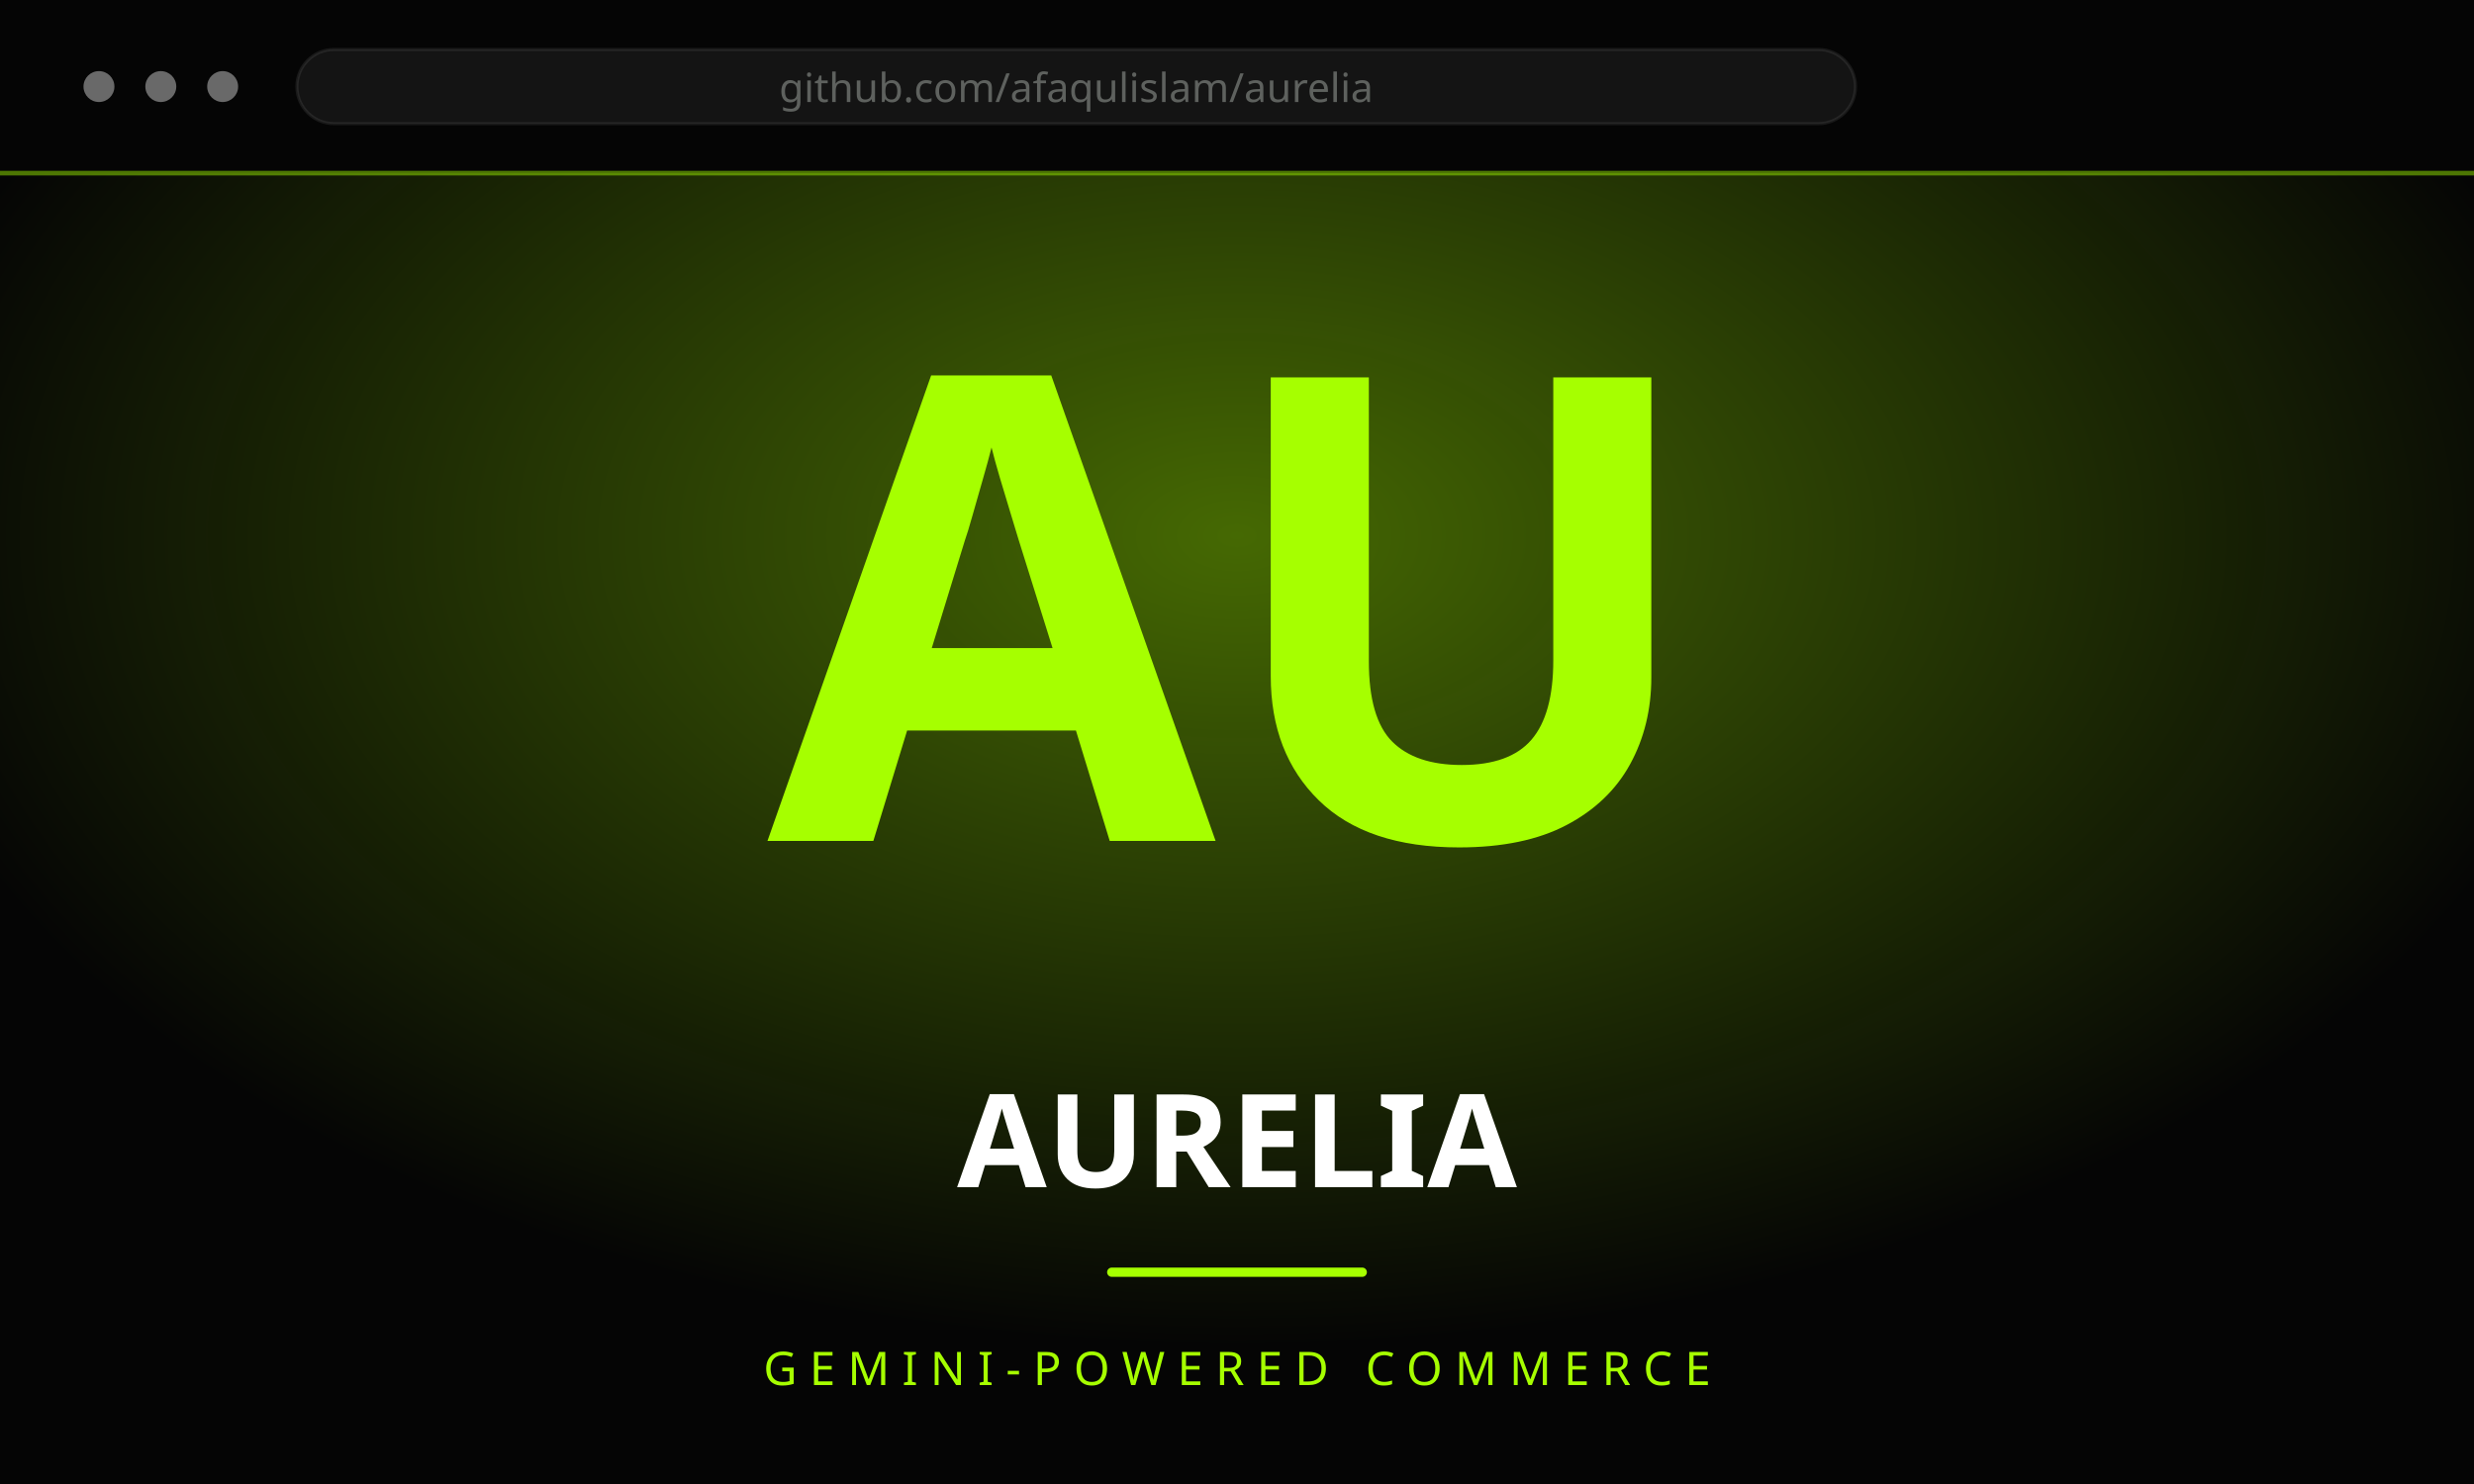
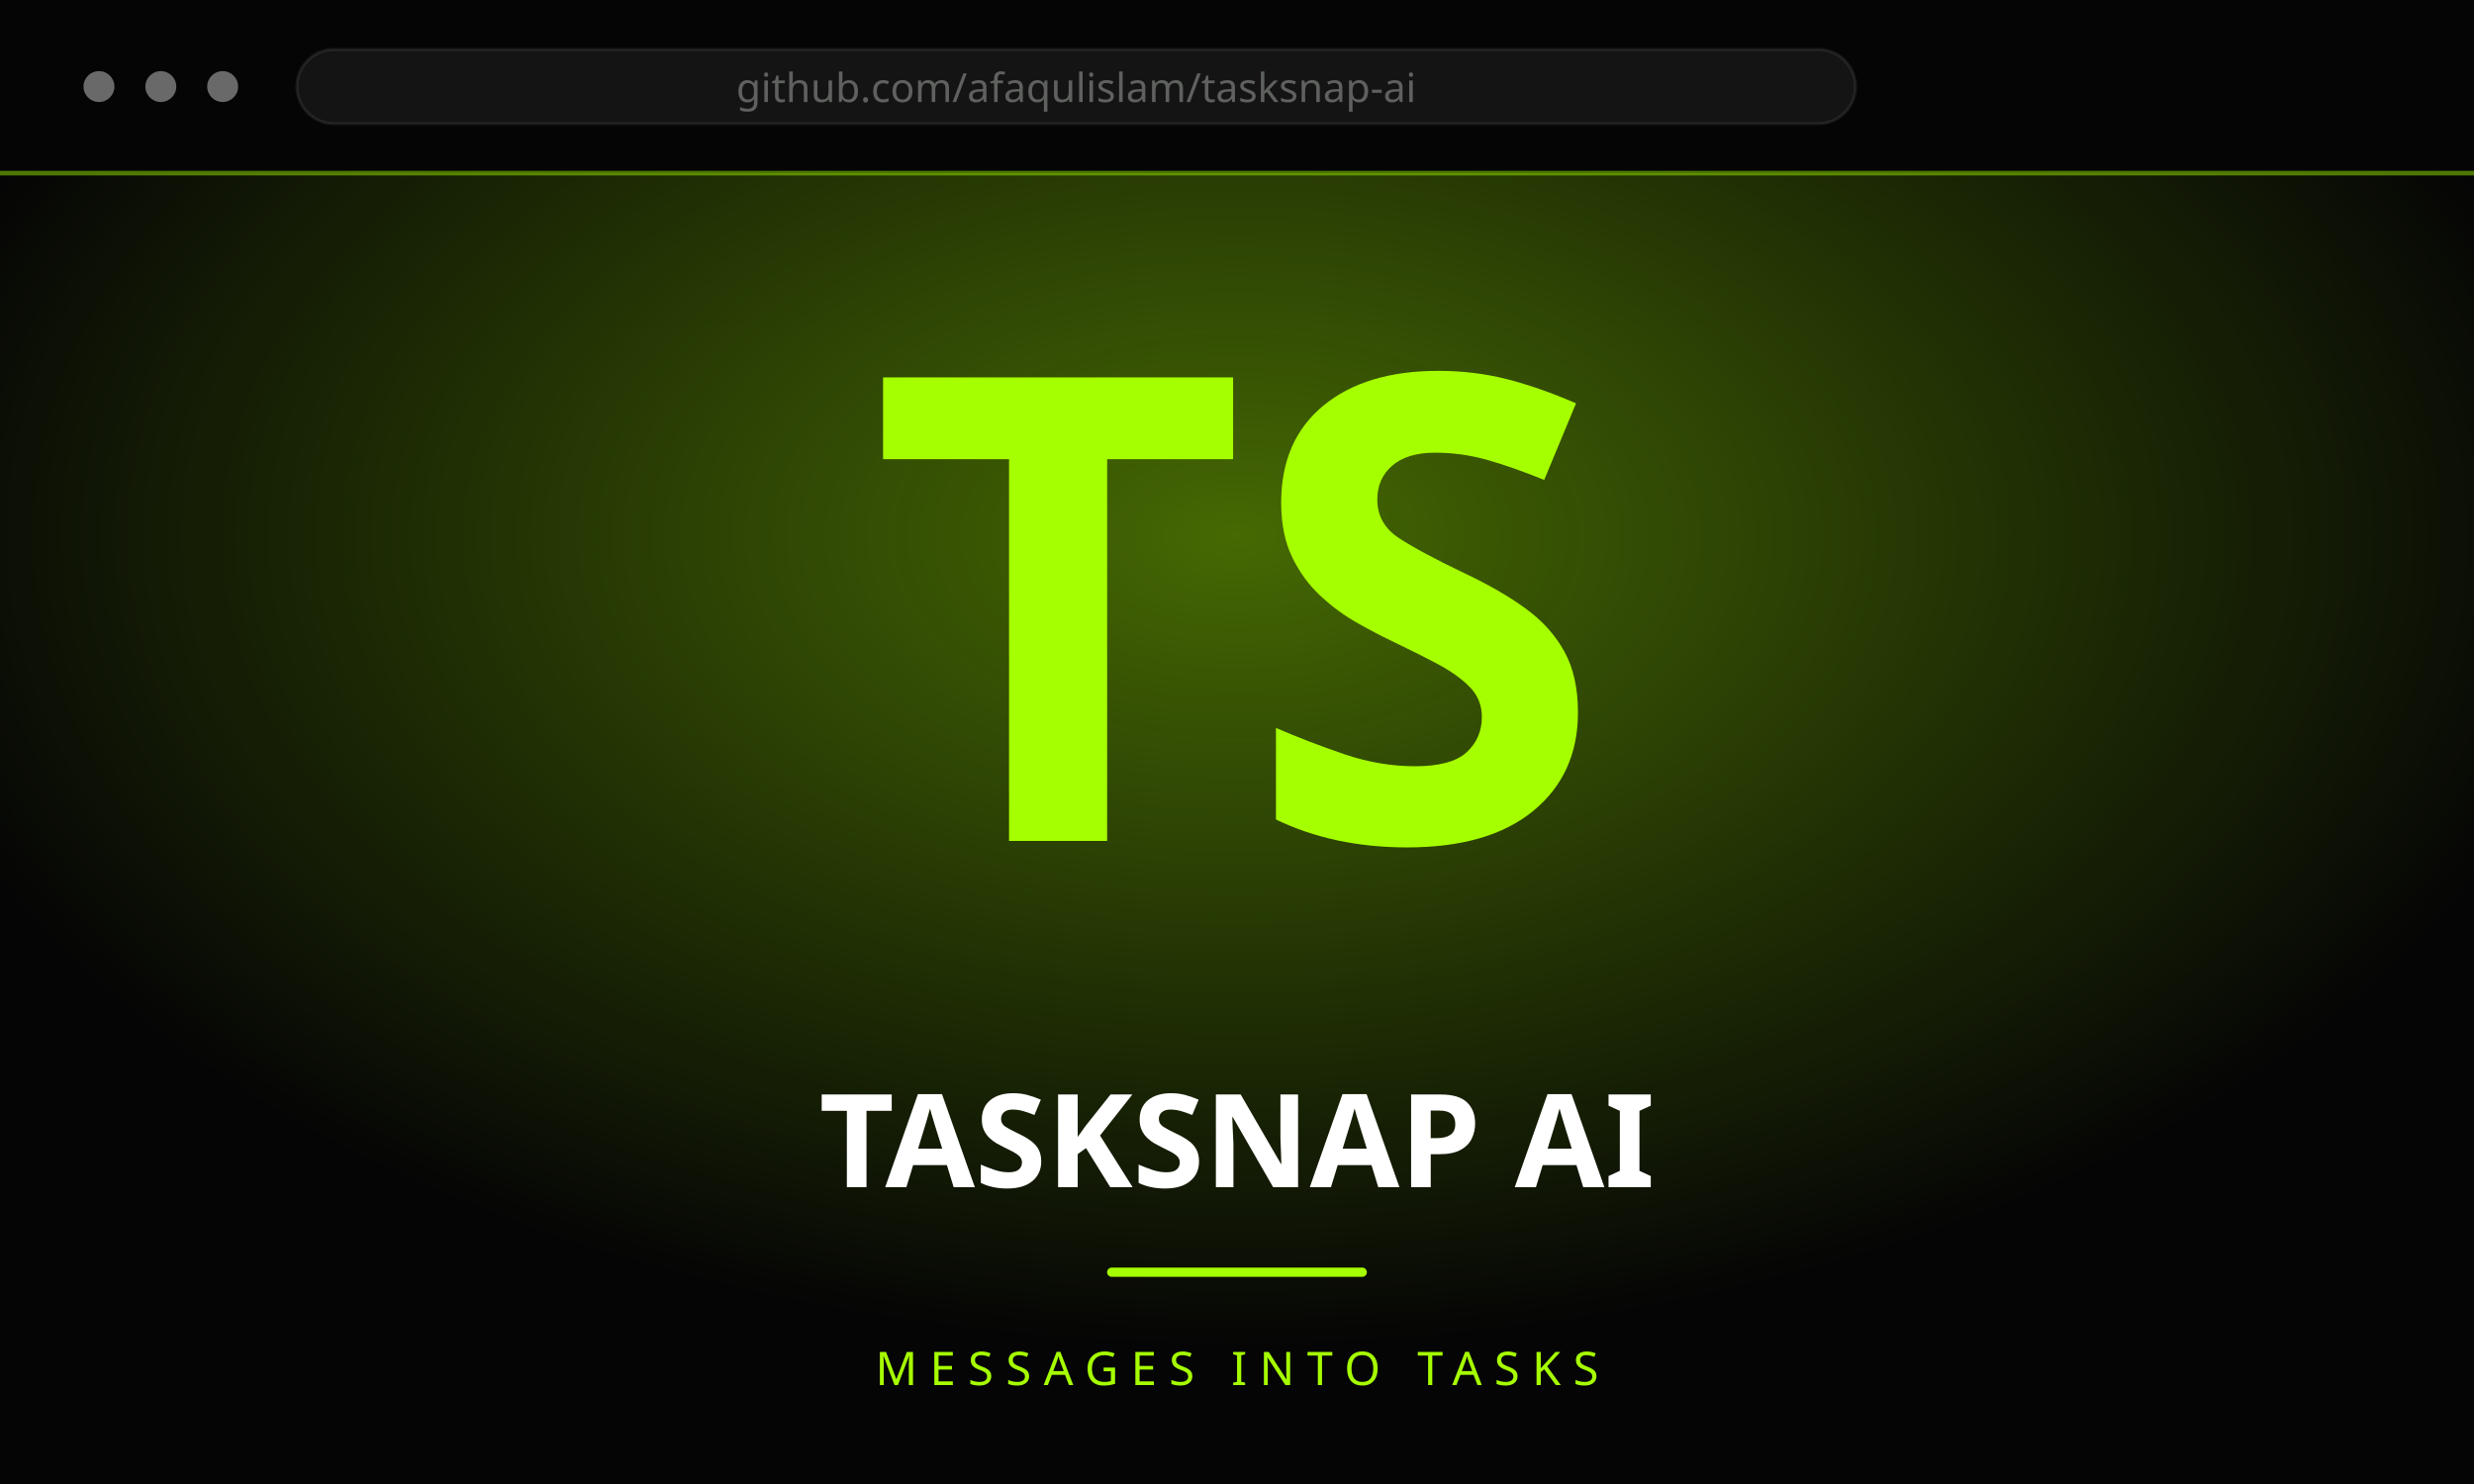
<svg xmlns="http://www.w3.org/2000/svg" width="800" height="480" viewBox="0 0 800 480" fill="none">
  <defs>
    <linearGradient id="bg" x1="0" y1="0" x2="1" y2="1">
      <stop offset="0%" stop-color="#050505" />
      <stop offset="100%" stop-color="#050505" />
    </linearGradient>
    <radialGradient id="glow" cx="0.5" cy="0.36" r="0.55">
      <stop offset="0%" stop-color="#A6FF00" stop-opacity="0.4" />
      <stop offset="100%" stop-color="#A6FF00" stop-opacity="0" />
    </radialGradient>
  </defs>
  <rect width="800" height="480" fill="url(#bg)" />
  <rect width="800" height="480" fill="url(#glow)" />
  <rect width="800" height="56" fill="#050505" />
  <line x1="0" x2="800" y1="56" y2="56" stroke="#A6FF00" stroke-opacity="0.45" stroke-width="1.5" />
  <circle cx="32" cy="28" r="5" fill="#ffffff" fill-opacity="0.4" />
  <circle cx="52" cy="28" r="5" fill="#ffffff" fill-opacity="0.4" />
  <circle cx="72" cy="28" r="5" fill="#ffffff" fill-opacity="0.4" />
  <rect x="96" y="16" width="504" height="24" rx="12" fill="#ffffff" fill-opacity="0.06" stroke="#ffffff" stroke-opacity="0.08" />
-   <text x="348" y="33" text-anchor="middle" font-family="Geist, system-ui, sans-serif" font-size="13" fill="#5E615E">github.com/afaqulislam/aurelia</text>
-   <text x="400" y="272" text-anchor="middle" font-family="Geist, system-ui, sans-serif" font-size="210" font-weight="700" fill="#A6FF00">AU</text>
-   <text x="400" y="384" text-anchor="middle" font-family="Geist, system-ui, sans-serif" font-size="42" font-weight="600" fill="#ffffff">AURELIA</text>
+   <text x="348" y="33" text-anchor="middle" font-family="Geist, system-ui, sans-serif" font-size="13" fill="#5E615E">github.com/afaqulislam/tasksnap-ai</text>
+   <text x="400" y="272" text-anchor="middle" font-family="Geist, system-ui, sans-serif" font-size="210" font-weight="700" fill="#A6FF00">TS</text>
+   <text x="400" y="384" text-anchor="middle" font-family="Geist, system-ui, sans-serif" font-size="42" font-weight="600" fill="#ffffff">TASKSNAP AI</text>
  <rect x="358" y="410" width="84" height="3" rx="1.5" fill="#A6FF00" />
-   <text x="400" y="448" text-anchor="middle" font-family="Geist, system-ui, sans-serif" font-size="15" font-weight="500" fill="#A6FF00" letter-spacing="4">GEMINI-POWERED COMMERCE</text>
+   <text x="400" y="448" text-anchor="middle" font-family="Geist, system-ui, sans-serif" font-size="15" font-weight="500" fill="#A6FF00" letter-spacing="4">MESSAGES INTO TASKS</text>
</svg>
